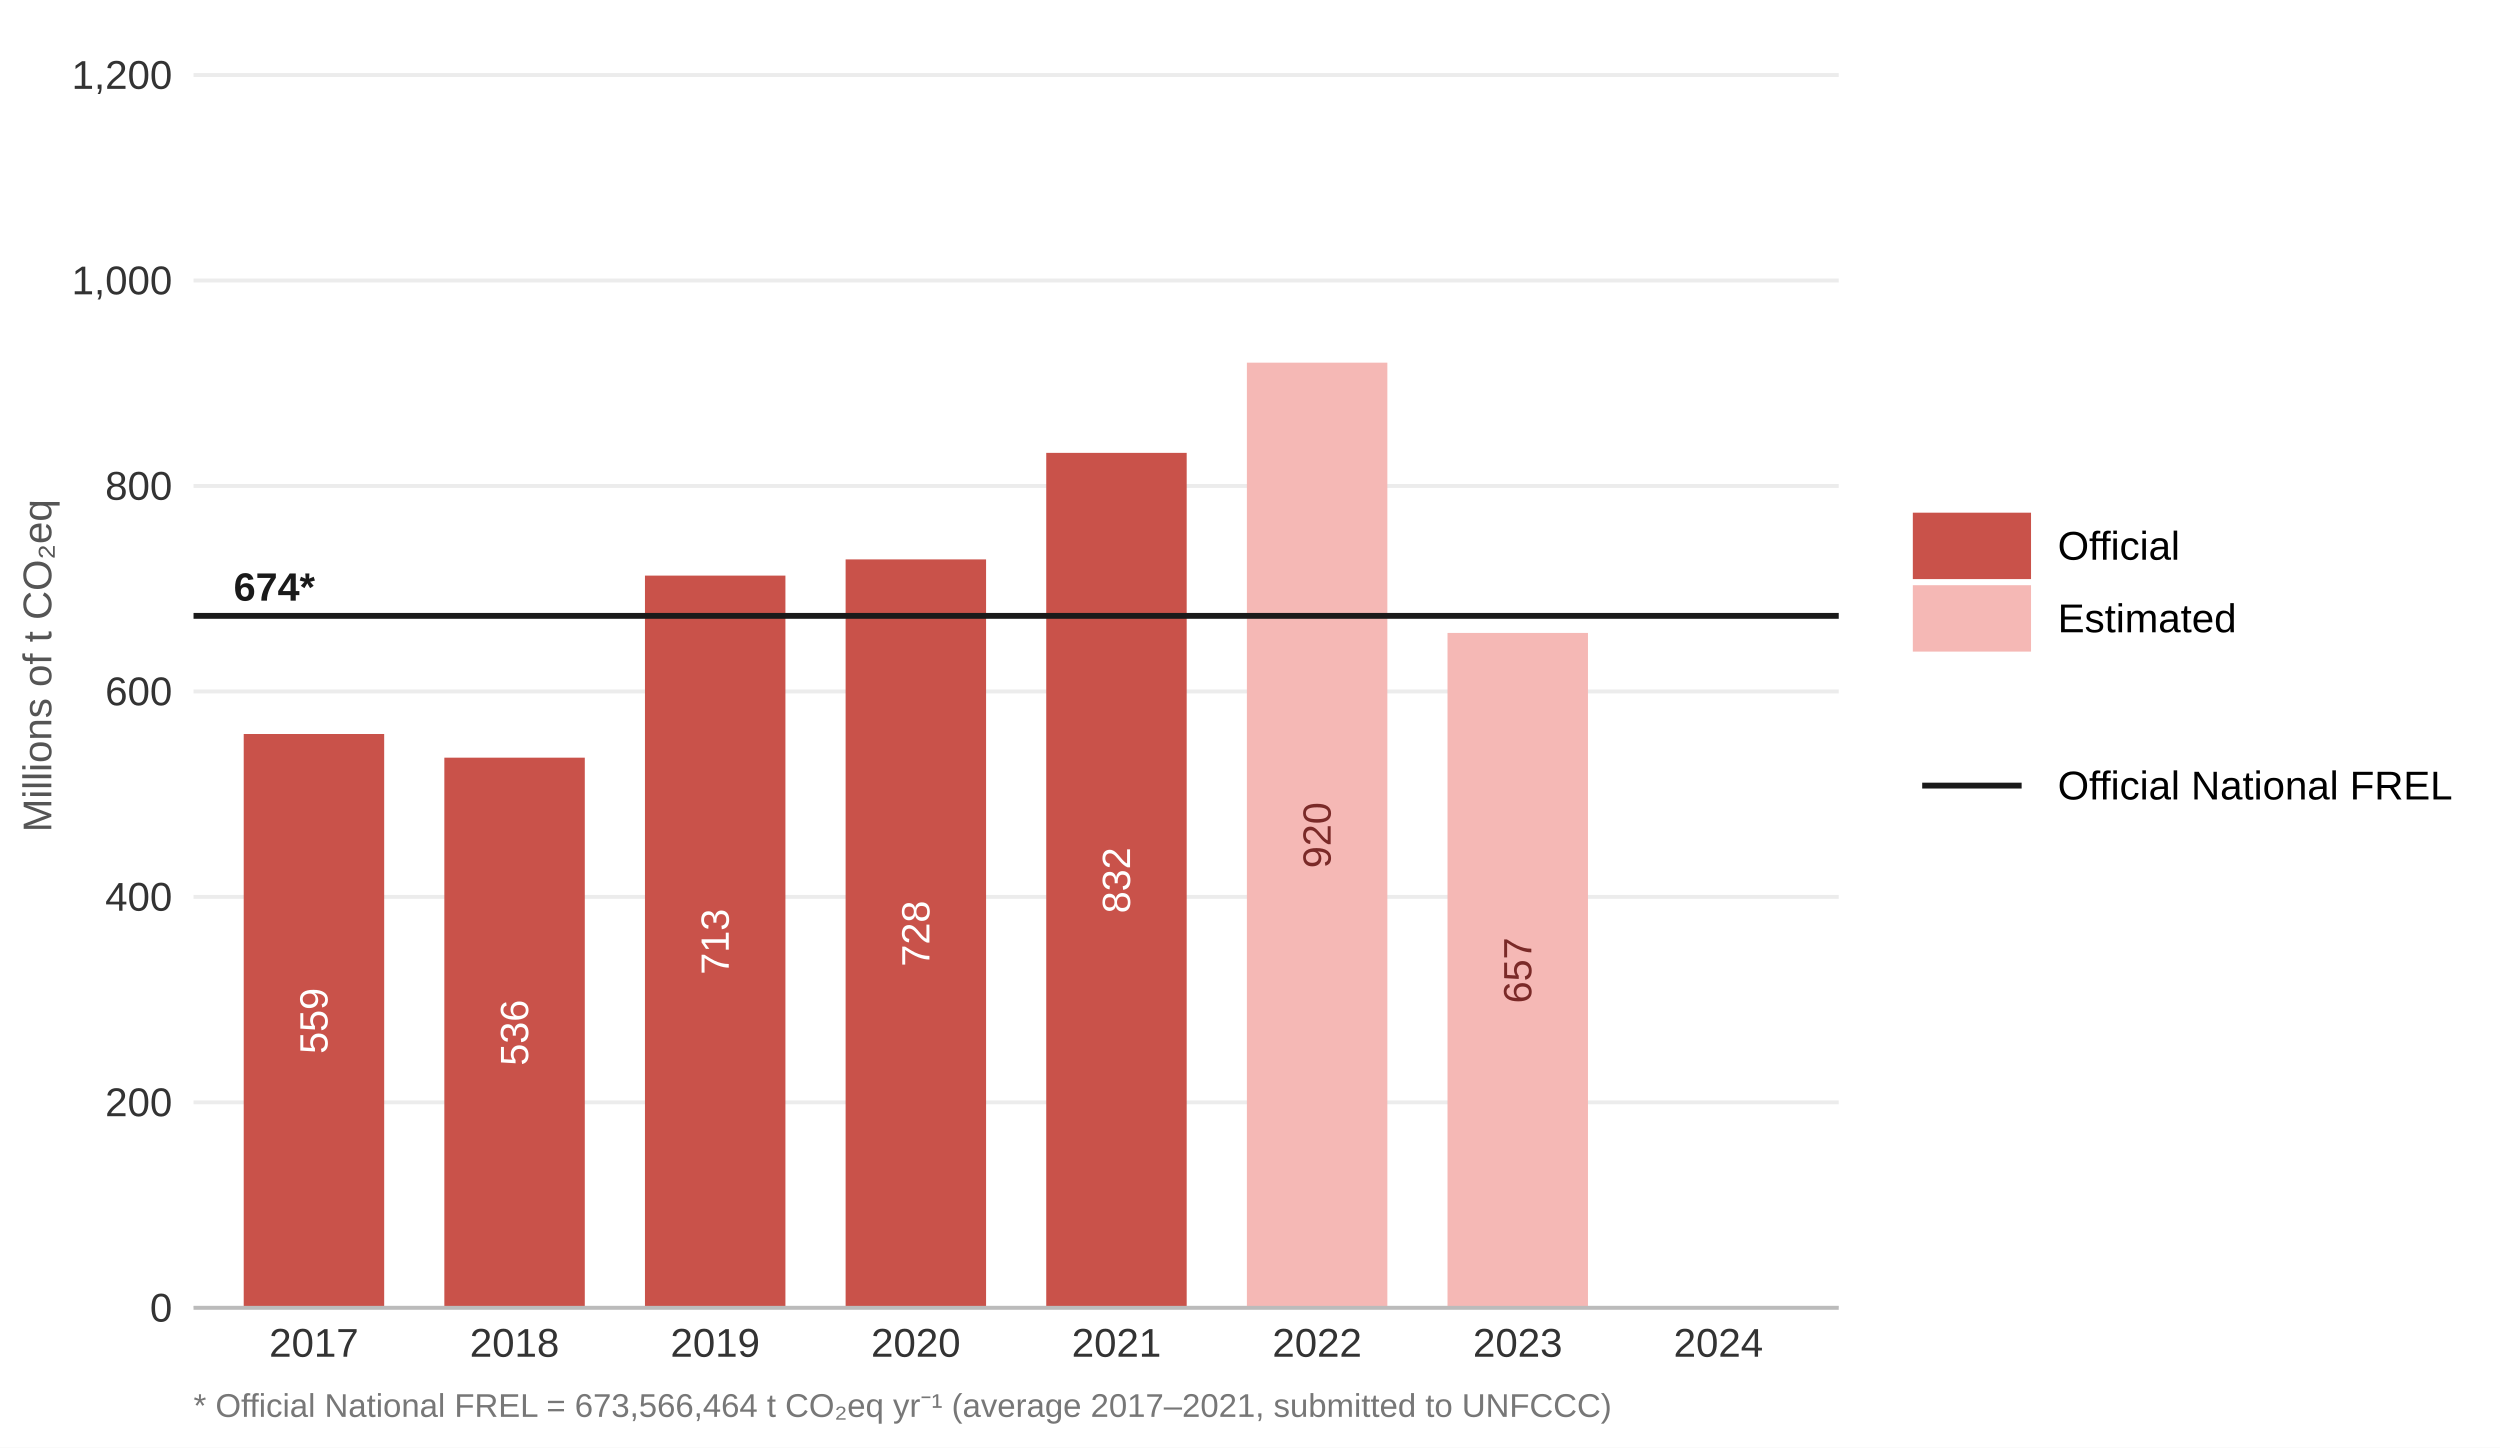
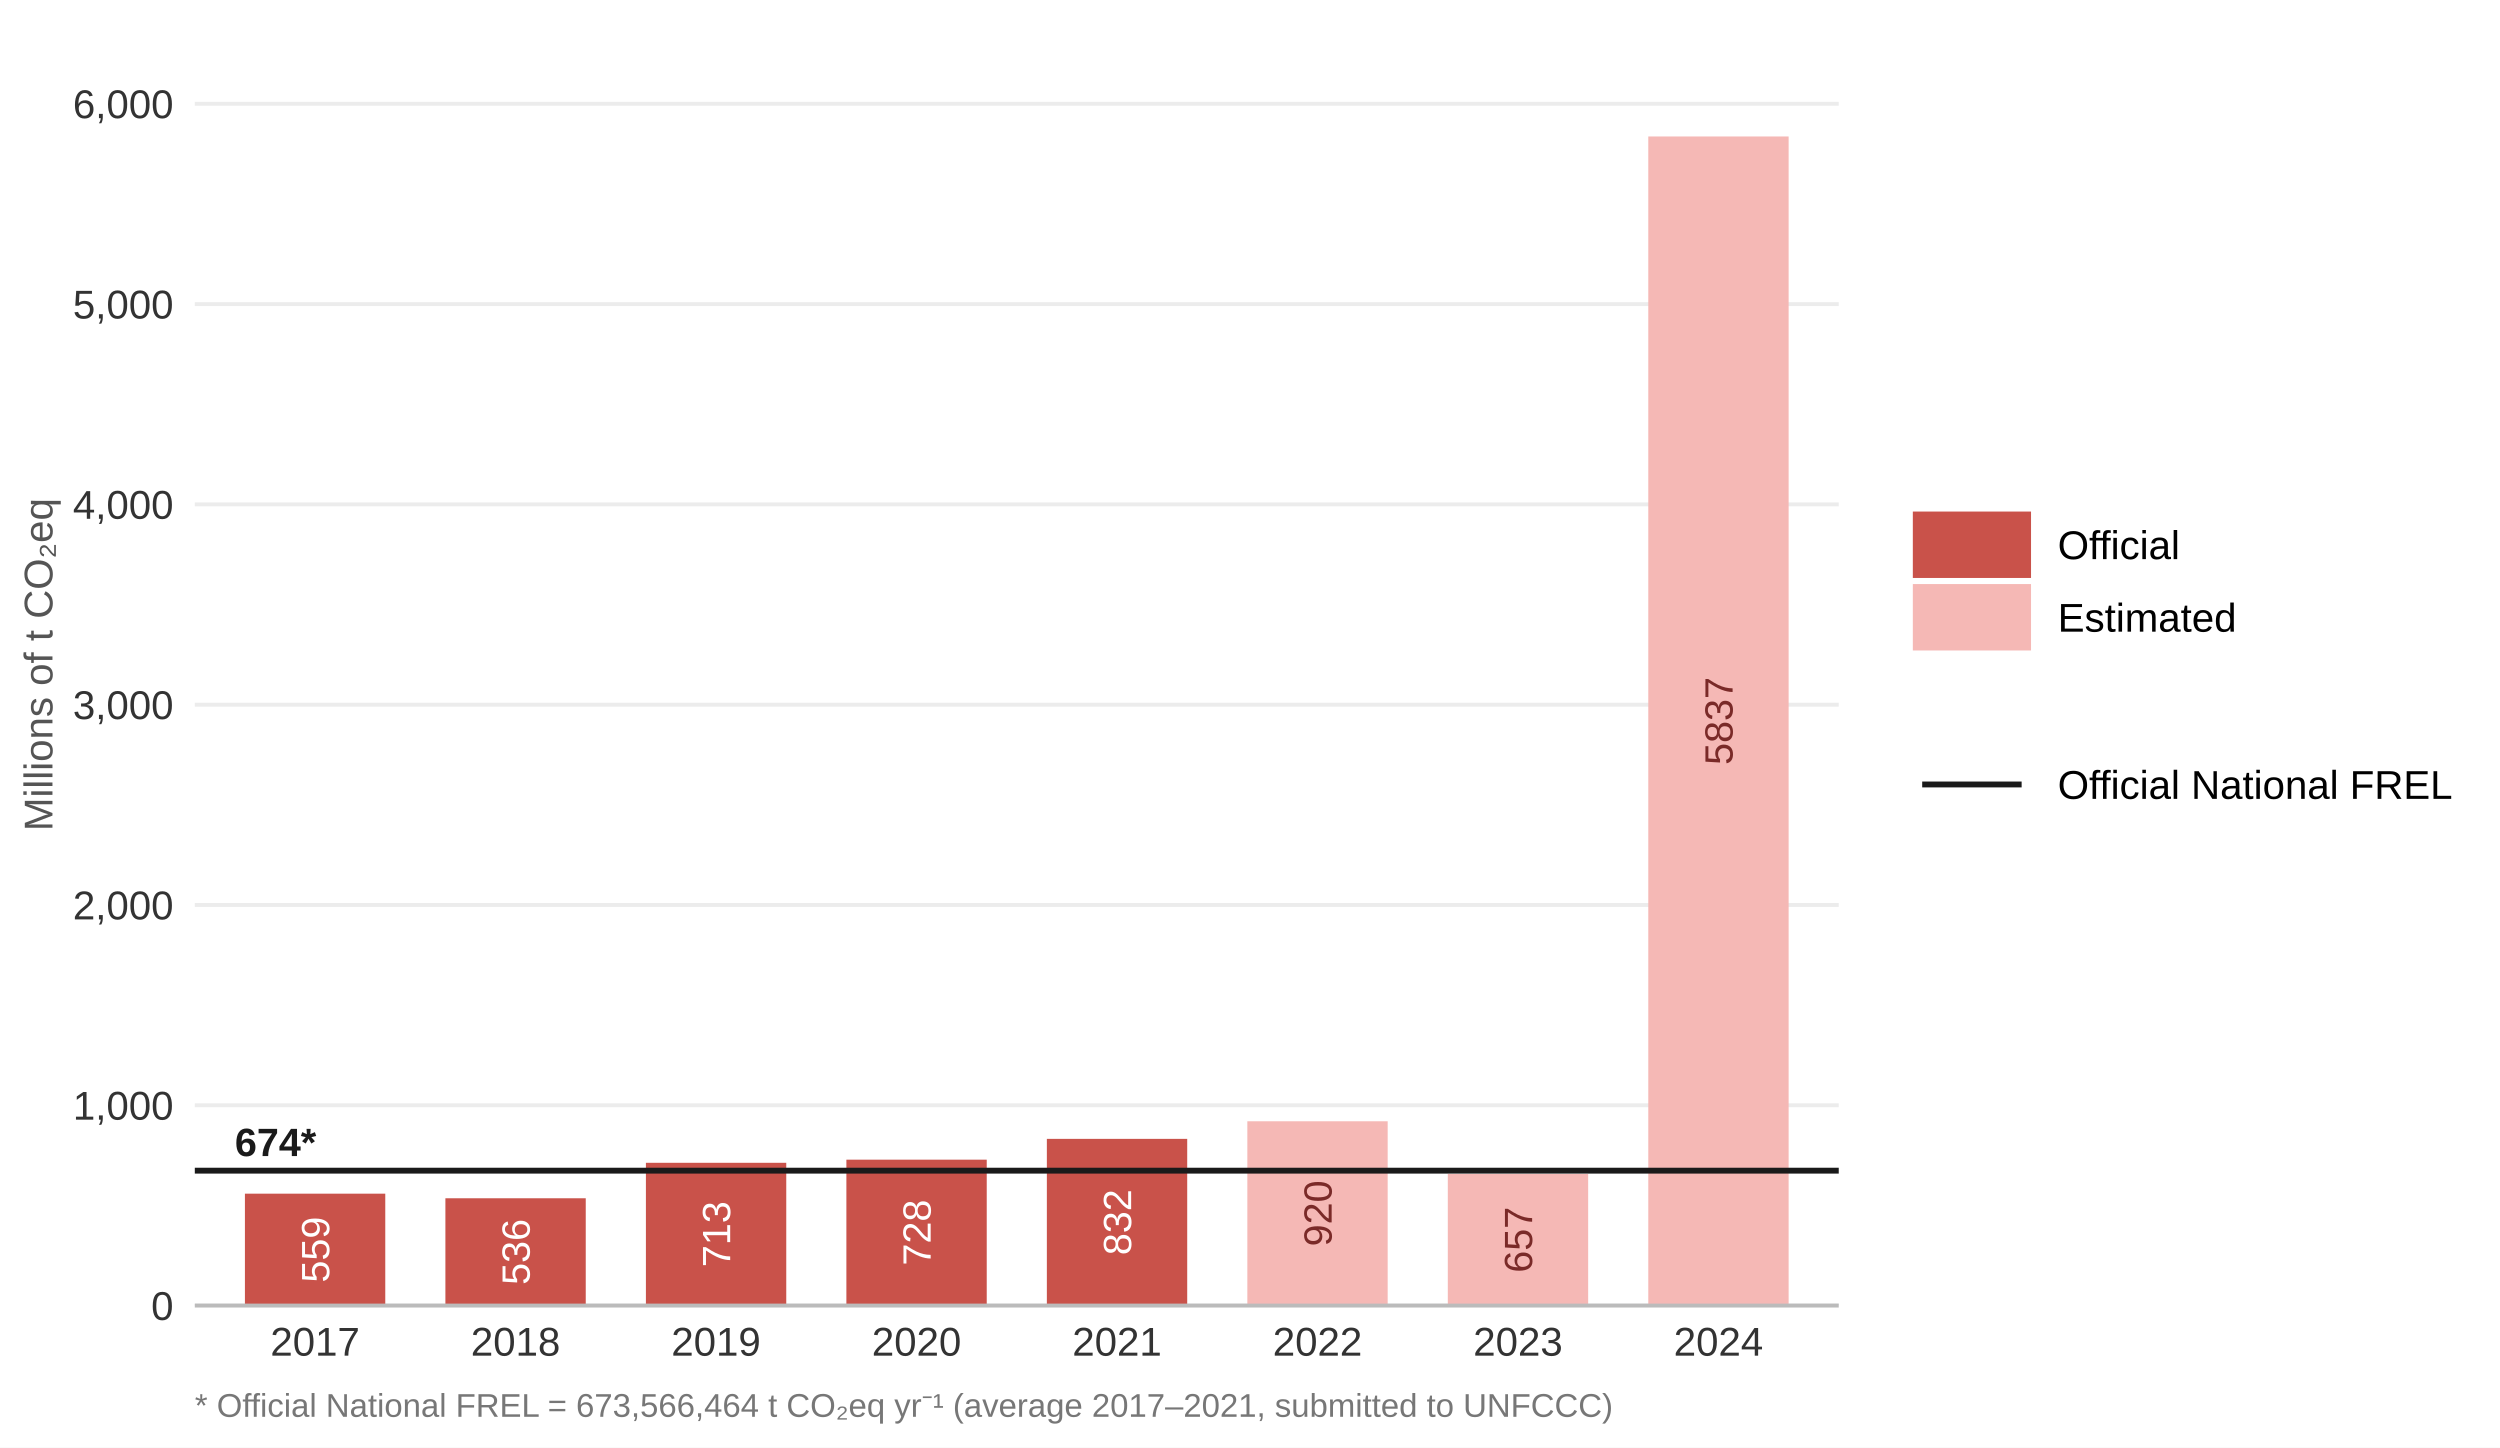
<svg xmlns="http://www.w3.org/2000/svg" width="684.00pt" height="396.00pt" viewBox="0 0 684.00 396.00">
  <g class="svglite">
    <defs>
      <style type="text/css">
    .svglite line, .svglite polyline, .svglite polygon, .svglite path, .svglite rect, .svglite circle {
      fill: none;
      stroke: #000000;
      stroke-linecap: round;
      stroke-linejoin: round;
      stroke-miterlimit: 10.00;
    }
    .svglite text {
      white-space: pre;
    }
    .svglite g.glyphgroup path {
      fill: inherit;
      stroke: none;
    }
  </style>
    </defs>
    <rect width="100%" height="100%" style="stroke: none; fill: #FFFFFF;" />
    <defs>
      <clipPath id="cpMC4wMHw2ODQuMDB8MC4wMHwzOTYuMDA=">
        <rect x="0.00" y="0.00" width="684.00" height="396.00" />
      </clipPath>
    </defs>
    <g clip-path="url(#cpMC4wMHw2ODQuMDB8MC4wMHwzOTYuMDA=)">
-       <rect x="0.00" y="0.00" width="684.00" height="396.00" style="stroke-width: 1.26; stroke: none; fill: #FFFFFF;" />
+       <rect x="0.00" y="0" width="684.00" height="396.00" style="stroke-width: 1.26; stroke: none; fill: #FFFFFF;" />
    </g>
    <defs>
-       <clipPath id="cpNTIuOTV8NTAzLjA4fDYuNDh8MzU3Ljgy">
-         <rect x="52.95" y="6.48" width="450.13" height="351.34" />
+       <clipPath id="cpNTMuMzB8NTAzLjA4fDYuNDh8MzU3LjIw">
+         <rect x="53.30" y="6.48" width="449.78" height="350.72" />
      </clipPath>
    </defs>
-     <g clip-path="url(#cpNTIuOTV8NTAzLjA4fDYuNDh8MzU3Ljgy)">
-       <polyline points="52.95,357.82 503.08,357.82 " style="stroke-width: 1.07; stroke: #ECECEC; stroke-linecap: butt;" />
-       <polyline points="52.95,301.60 503.08,301.60 " style="stroke-width: 1.07; stroke: #ECECEC; stroke-linecap: butt;" />
-       <polyline points="52.95,245.39 503.08,245.39 " style="stroke-width: 1.07; stroke: #ECECEC; stroke-linecap: butt;" />
-       <polyline points="52.95,189.17 503.08,189.17 " style="stroke-width: 1.07; stroke: #ECECEC; stroke-linecap: butt;" />
-       <polyline points="52.95,132.96 503.08,132.96 " style="stroke-width: 1.07; stroke: #ECECEC; stroke-linecap: butt;" />
-       <polyline points="52.95,76.74 503.08,76.74 " style="stroke-width: 1.07; stroke: #ECECEC; stroke-linecap: butt;" />
-       <polyline points="52.95,20.53 503.08,20.53 " style="stroke-width: 1.07; stroke: #ECECEC; stroke-linecap: butt;" />
-       <rect x="66.68" y="200.82" width="38.43" height="157.00" style="stroke-width: 1.26; stroke: none; stroke-linecap: butt; stroke-linejoin: miter; fill: #C9524A;" />
-       <rect x="121.57" y="207.29" width="38.43" height="150.53" style="stroke-width: 1.26; stroke: none; stroke-linecap: butt; stroke-linejoin: miter; fill: #C9524A;" />
-       <rect x="176.46" y="157.49" width="38.43" height="200.33" style="stroke-width: 1.26; stroke: none; stroke-linecap: butt; stroke-linejoin: miter; fill: #C9524A;" />
-       <rect x="231.36" y="153.06" width="38.43" height="204.76" style="stroke-width: 1.26; stroke: none; stroke-linecap: butt; stroke-linejoin: miter; fill: #C9524A;" />
-       <rect x="286.25" y="123.90" width="38.43" height="233.92" style="stroke-width: 1.26; stroke: none; stroke-linecap: butt; stroke-linejoin: miter; fill: #C9524A;" />
-       <rect x="341.15" y="99.23" width="38.43" height="258.59" style="stroke-width: 1.26; stroke: none; stroke-linecap: butt; stroke-linejoin: miter; fill: #F5B8B5;" />
-       <rect x="396.04" y="173.17" width="38.43" height="184.65" style="stroke-width: 1.26; stroke: none; stroke-linecap: butt; stroke-linejoin: miter; fill: #F5B8B5;" />
-       <text transform="translate(89.61,279.32) rotate(-90)" text-anchor="middle" style="font-size: 10.81px;fill: #FFFFFF; font-family: &quot;Liberation Sans&quot;;" textLength="18.00px" lengthAdjust="spacingAndGlyphs">559</text>
-       <text transform="translate(144.50,282.55) rotate(-90)" text-anchor="middle" style="font-size: 10.81px;fill: #FFFFFF; font-family: &quot;Liberation Sans&quot;;" textLength="18.00px" lengthAdjust="spacingAndGlyphs">536</text>
-       <text transform="translate(199.39,257.66) rotate(-90)" text-anchor="middle" style="font-size: 10.81px;fill: #FFFFFF; font-family: &quot;Liberation Sans&quot;;" textLength="18.00px" lengthAdjust="spacingAndGlyphs">713</text>
-       <text transform="translate(254.29,255.44) rotate(-90)" text-anchor="middle" style="font-size: 10.81px;fill: #FFFFFF; font-family: &quot;Liberation Sans&quot;;" textLength="18.00px" lengthAdjust="spacingAndGlyphs">728</text>
-       <text transform="translate(309.18,240.86) rotate(-90)" text-anchor="middle" style="font-size: 10.81px;fill: #FFFFFF; font-family: &quot;Liberation Sans&quot;;" textLength="18.00px" lengthAdjust="spacingAndGlyphs">832</text>
-       <text transform="translate(364.07,228.52) rotate(-90)" text-anchor="middle" style="font-size: 10.81px;fill: #7A2A28; font-family: &quot;Liberation Sans&quot;;" textLength="18.00px" lengthAdjust="spacingAndGlyphs">920</text>
-       <text transform="translate(418.97,265.50) rotate(-90)" text-anchor="middle" style="font-size: 10.81px;fill: #7A2A28; font-family: &quot;Liberation Sans&quot;;" textLength="18.00px" lengthAdjust="spacingAndGlyphs">657</text>
-       <line x1="52.95" y1="168.50" x2="503.08" y2="168.50" style="stroke-width: 1.60; stroke: #1A1A1A; stroke-linecap: butt;" />
-       <text x="63.93" y="164.34" style="font-size: 10.81px; font-weight: bold;fill: #1A1A1A; font-family: &quot;Liberation Sans&quot;;" textLength="22.20px" lengthAdjust="spacingAndGlyphs">674*</text>
+     <g clip-path="url(#cpNTMuMzB8NTAzLjA4fDYuNDh8MzU3LjIw)">
+       <polyline points="53.30,357.20 503.08,357.20 " style="stroke-width: 1.07; stroke: #ECECEC; stroke-linecap: butt;" />
+       <polyline points="53.30,302.40 503.08,302.40 " style="stroke-width: 1.07; stroke: #ECECEC; stroke-linecap: butt;" />
+       <polyline points="53.30,247.60 503.08,247.60 " style="stroke-width: 1.07; stroke: #ECECEC; stroke-linecap: butt;" />
+       <polyline points="53.30,192.80 503.08,192.80 " style="stroke-width: 1.07; stroke: #ECECEC; stroke-linecap: butt;" />
+       <polyline points="53.30,138.00 503.08,138.00 " style="stroke-width: 1.07; stroke: #ECECEC; stroke-linecap: butt;" />
+       <polyline points="53.30,83.20 503.08,83.20 " style="stroke-width: 1.07; stroke: #ECECEC; stroke-linecap: butt;" />
+       <polyline points="53.30,28.40 503.08,28.40 " style="stroke-width: 1.07; stroke: #ECECEC; stroke-linecap: butt;" />
+       <rect x="67.01" y="326.59" width="38.40" height="30.61" style="stroke-width: 1.26; stroke: none; stroke-linecap: butt; stroke-linejoin: miter; fill: #C9524A;" />
+       <rect x="121.86" y="327.85" width="38.40" height="29.35" style="stroke-width: 1.26; stroke: none; stroke-linecap: butt; stroke-linejoin: miter; fill: #C9524A;" />
+       <rect x="176.72" y="318.14" width="38.40" height="39.06" style="stroke-width: 1.26; stroke: none; stroke-linecap: butt; stroke-linejoin: miter; fill: #C9524A;" />
+       <rect x="231.57" y="317.28" width="38.40" height="39.92" style="stroke-width: 1.26; stroke: none; stroke-linecap: butt; stroke-linejoin: miter; fill: #C9524A;" />
+       <rect x="286.42" y="311.59" width="38.40" height="45.61" style="stroke-width: 1.26; stroke: none; stroke-linecap: butt; stroke-linejoin: miter; fill: #C9524A;" />
+       <rect x="341.27" y="306.78" width="38.40" height="50.42" style="stroke-width: 1.26; stroke: none; stroke-linecap: butt; stroke-linejoin: miter; fill: #F5B8B5;" />
+       <rect x="396.12" y="321.20" width="38.40" height="36.00" style="stroke-width: 1.26; stroke: none; stroke-linecap: butt; stroke-linejoin: miter; fill: #F5B8B5;" />
+       <rect x="450.97" y="37.33" width="38.40" height="319.87" style="stroke-width: 1.26; stroke: none; stroke-linecap: butt; stroke-linejoin: miter; fill: #F5B8B5;" />
+       <text transform="translate(90.08,341.90) rotate(-90)" text-anchor="middle" style="font-size: 10.81px;fill: #FFFFFF; font-family: &quot;Arial&quot;;" textLength="18.00px" lengthAdjust="spacingAndGlyphs">559</text>
+       <text transform="translate(144.93,342.53) rotate(-90)" text-anchor="middle" style="font-size: 10.81px;fill: #FFFFFF; font-family: &quot;Arial&quot;;" textLength="18.00px" lengthAdjust="spacingAndGlyphs">536</text>
+       <text transform="translate(199.78,337.67) rotate(-90)" text-anchor="middle" style="font-size: 10.81px;fill: #FFFFFF; font-family: &quot;Arial&quot;;" textLength="18.00px" lengthAdjust="spacingAndGlyphs">713</text>
+       <text transform="translate(254.63,337.24) rotate(-90)" text-anchor="middle" style="font-size: 10.81px;fill: #FFFFFF; font-family: &quot;Arial&quot;;" textLength="18.00px" lengthAdjust="spacingAndGlyphs">728</text>
+       <text transform="translate(309.48,334.40) rotate(-90)" text-anchor="middle" style="font-size: 10.81px;fill: #FFFFFF; font-family: &quot;Arial&quot;;" textLength="18.00px" lengthAdjust="spacingAndGlyphs">832</text>
+       <text transform="translate(364.34,331.99) rotate(-90)" text-anchor="middle" style="font-size: 10.81px;fill: #7A2A28; font-family: &quot;Arial&quot;;" textLength="18.00px" lengthAdjust="spacingAndGlyphs">920</text>
+       <text transform="translate(419.19,339.20) rotate(-90)" text-anchor="middle" style="font-size: 10.81px;fill: #7A2A28; font-family: &quot;Arial&quot;;" textLength="18.00px" lengthAdjust="spacingAndGlyphs">657</text>
+       <text transform="translate(474.04,197.26) rotate(-90)" text-anchor="middle" style="font-size: 10.81px;fill: #7A2A28; font-family: &quot;Arial&quot;;" textLength="24.00px" lengthAdjust="spacingAndGlyphs">5837</text>
+       <line x1="53.30" y1="320.29" x2="503.08" y2="320.29" style="stroke-width: 1.60; stroke: #1A1A1A; stroke-linecap: butt;" />
+       <text x="64.27" y="316.30" style="font-size: 10.81px; font-weight: bold;fill: #1A1A1A; font-family: &quot;Arial&quot;;" textLength="22.20px" lengthAdjust="spacingAndGlyphs">674*</text>
    </g>
    <g clip-path="url(#cpMC4wMHw2ODQuMDB8MC4wMHwzOTYuMDA=)">
-       <text x="47.13" y="361.60" text-anchor="end" style="font-size: 11.00px;fill: #333333; font-family: &quot;Liberation Sans&quot;;" textLength="6.12px" lengthAdjust="spacingAndGlyphs">0</text>
-       <text x="47.13" y="305.39" text-anchor="end" style="font-size: 11.00px;fill: #333333; font-family: &quot;Liberation Sans&quot;;" textLength="18.38px" lengthAdjust="spacingAndGlyphs">200</text>
-       <text x="47.13" y="249.17" text-anchor="end" style="font-size: 11.00px;fill: #333333; font-family: &quot;Liberation Sans&quot;;" textLength="18.38px" lengthAdjust="spacingAndGlyphs">400</text>
-       <text x="47.13" y="192.96" text-anchor="end" style="font-size: 11.00px;fill: #333333; font-family: &quot;Liberation Sans&quot;;" textLength="18.38px" lengthAdjust="spacingAndGlyphs">600</text>
-       <text x="47.13" y="136.74" text-anchor="end" style="font-size: 11.00px;fill: #333333; font-family: &quot;Liberation Sans&quot;;" textLength="18.38px" lengthAdjust="spacingAndGlyphs">800</text>
-       <text x="47.13" y="80.53" text-anchor="end" style="font-size: 11.00px;fill: #333333; font-family: &quot;Liberation Sans&quot;;" textLength="27.56px" lengthAdjust="spacingAndGlyphs">1,000</text>
-       <text x="47.13" y="24.31" text-anchor="end" style="font-size: 11.00px;fill: #333333; font-family: &quot;Liberation Sans&quot;;" textLength="27.56px" lengthAdjust="spacingAndGlyphs">1,200</text>
-       <polyline points="52.95,357.82 503.08,357.82 " style="stroke-width: 1.07; stroke: #BBBBBB; stroke-linecap: butt;" />
-       <text x="85.89" y="371.21" text-anchor="middle" style="font-size: 11.00px;fill: #333333; font-family: &quot;Liberation Sans&quot;;" textLength="24.50px" lengthAdjust="spacingAndGlyphs">2017</text>
-       <text x="140.78" y="371.21" text-anchor="middle" style="font-size: 11.00px;fill: #333333; font-family: &quot;Liberation Sans&quot;;" textLength="24.50px" lengthAdjust="spacingAndGlyphs">2018</text>
-       <text x="195.68" y="371.21" text-anchor="middle" style="font-size: 11.00px;fill: #333333; font-family: &quot;Liberation Sans&quot;;" textLength="24.50px" lengthAdjust="spacingAndGlyphs">2019</text>
-       <text x="250.57" y="371.21" text-anchor="middle" style="font-size: 11.00px;fill: #333333; font-family: &quot;Liberation Sans&quot;;" textLength="24.50px" lengthAdjust="spacingAndGlyphs">2020</text>
-       <text x="305.47" y="371.21" text-anchor="middle" style="font-size: 11.00px;fill: #333333; font-family: &quot;Liberation Sans&quot;;" textLength="24.50px" lengthAdjust="spacingAndGlyphs">2021</text>
-       <text x="360.36" y="371.21" text-anchor="middle" style="font-size: 11.00px;fill: #333333; font-family: &quot;Liberation Sans&quot;;" textLength="24.50px" lengthAdjust="spacingAndGlyphs">2022</text>
-       <text x="415.25" y="371.21" text-anchor="middle" style="font-size: 11.00px;fill: #333333; font-family: &quot;Liberation Sans&quot;;" textLength="24.50px" lengthAdjust="spacingAndGlyphs">2023</text>
-       <text x="470.15" y="371.21" text-anchor="middle" style="font-size: 11.00px;fill: #333333; font-family: &quot;Liberation Sans&quot;;" textLength="24.50px" lengthAdjust="spacingAndGlyphs">2024</text>
-       <text transform="translate(14.04,182.15) rotate(-90)" text-anchor="middle" style="font-size: 11.00px;fill: #555555; font-family: &quot;Liberation Sans&quot;;" textLength="91.11px" lengthAdjust="spacingAndGlyphs">Millions of t CO₂eq</text>
-       <rect x="523.35" y="140.27" width="32.34" height="18.17" style="stroke-width: 1.26; stroke: none; stroke-linecap: butt; stroke-linejoin: miter; fill: #C9524A;" />
-       <rect x="523.35" y="160.11" width="32.34" height="18.17" style="stroke-width: 1.26; stroke: none; stroke-linecap: butt; stroke-linejoin: miter; fill: #F5B8B5;" />
-       <text x="563.00" y="153.14" style="font-size: 11.00px; font-family: &quot;Liberation Sans&quot;;" textLength="33.42px" lengthAdjust="spacingAndGlyphs">Official</text>
-       <text x="563.00" y="172.98" style="font-size: 11.00px; font-family: &quot;Liberation Sans&quot;;" textLength="48.94px" lengthAdjust="spacingAndGlyphs">Estimated</text>
-       <line x1="525.91" y1="214.94" x2="553.12" y2="214.94" style="stroke-width: 1.60; stroke: #1A1A1A; stroke-linecap: butt;" />
-       <text x="563.00" y="218.73" style="font-size: 11.00px; font-family: &quot;Liberation Sans&quot;;" textLength="108.05px" lengthAdjust="spacingAndGlyphs">Official National FREL</text>
-       <text x="52.95" y="387.66" style="font-size: 9.00px;fill: #777777; font-family: &quot;Liberation Sans&quot;;" textLength="387.77px" lengthAdjust="spacingAndGlyphs">* Official National FREL = 673,566,464 t CO₂eq yr⁻¹ (average 2017–2021, submitted to UNFCCC)</text>
+       <text x="47.47" y="361.14" text-anchor="end" style="font-size: 11.00px;fill: #333333; font-family: &quot;Arial&quot;;" textLength="6.12px" lengthAdjust="spacingAndGlyphs">0</text>
+       <text x="47.47" y="306.34" text-anchor="end" style="font-size: 11.00px;fill: #333333; font-family: &quot;Arial&quot;;" textLength="27.56px" lengthAdjust="spacingAndGlyphs">1,000</text>
+       <text x="47.47" y="251.54" text-anchor="end" style="font-size: 11.00px;fill: #333333; font-family: &quot;Arial&quot;;" textLength="27.56px" lengthAdjust="spacingAndGlyphs">2,000</text>
+       <text x="47.47" y="196.74" text-anchor="end" style="font-size: 11.00px;fill: #333333; font-family: &quot;Arial&quot;;" textLength="27.56px" lengthAdjust="spacingAndGlyphs">3,000</text>
+       <text x="47.47" y="141.94" text-anchor="end" style="font-size: 11.00px;fill: #333333; font-family: &quot;Arial&quot;;" textLength="27.56px" lengthAdjust="spacingAndGlyphs">4,000</text>
+       <text x="47.47" y="87.14" text-anchor="end" style="font-size: 11.00px;fill: #333333; font-family: &quot;Arial&quot;;" textLength="27.56px" lengthAdjust="spacingAndGlyphs">5,000</text>
+       <text x="47.47" y="32.33" text-anchor="end" style="font-size: 11.00px;fill: #333333; font-family: &quot;Arial&quot;;" textLength="27.56px" lengthAdjust="spacingAndGlyphs">6,000</text>
+       <polyline points="53.30,357.20 503.08,357.20 " style="stroke-width: 1.07; stroke: #BBBBBB; stroke-linecap: butt;" />
+       <text x="86.21" y="370.91" text-anchor="middle" style="font-size: 11.00px;fill: #333333; font-family: &quot;Arial&quot;;" textLength="24.50px" lengthAdjust="spacingAndGlyphs">2017</text>
+       <text x="141.06" y="370.91" text-anchor="middle" style="font-size: 11.00px;fill: #333333; font-family: &quot;Arial&quot;;" textLength="24.50px" lengthAdjust="spacingAndGlyphs">2018</text>
+       <text x="195.91" y="370.91" text-anchor="middle" style="font-size: 11.00px;fill: #333333; font-family: &quot;Arial&quot;;" textLength="24.50px" lengthAdjust="spacingAndGlyphs">2019</text>
+       <text x="250.77" y="370.91" text-anchor="middle" style="font-size: 11.00px;fill: #333333; font-family: &quot;Arial&quot;;" textLength="24.50px" lengthAdjust="spacingAndGlyphs">2020</text>
+       <text x="305.62" y="370.91" text-anchor="middle" style="font-size: 11.00px;fill: #333333; font-family: &quot;Arial&quot;;" textLength="24.50px" lengthAdjust="spacingAndGlyphs">2021</text>
+       <text x="360.47" y="370.91" text-anchor="middle" style="font-size: 11.00px;fill: #333333; font-family: &quot;Arial&quot;;" textLength="24.50px" lengthAdjust="spacingAndGlyphs">2022</text>
+       <text x="415.32" y="370.91" text-anchor="middle" style="font-size: 11.00px;fill: #333333; font-family: &quot;Arial&quot;;" textLength="24.50px" lengthAdjust="spacingAndGlyphs">2023</text>
+       <text x="470.17" y="370.91" text-anchor="middle" style="font-size: 11.00px;fill: #333333; font-family: &quot;Arial&quot;;" textLength="24.50px" lengthAdjust="spacingAndGlyphs">2024</text>
+       <text transform="translate(14.35,181.84) rotate(-90)" text-anchor="middle" style="font-size: 11.00px;fill: #555555; font-family: &quot;Arial&quot;;" textLength="89.91px" lengthAdjust="spacingAndGlyphs">Millions of t CO₂eq</text>
+       <rect x="523.35" y="139.96" width="32.34" height="18.17" style="stroke-width: 1.26; stroke: none; stroke-linecap: butt; stroke-linejoin: miter; fill: #C9524A;" />
+       <rect x="523.35" y="159.80" width="32.34" height="18.17" style="stroke-width: 1.26; stroke: none; stroke-linecap: butt; stroke-linejoin: miter; fill: #F5B8B5;" />
+       <text x="563.00" y="152.98" style="font-size: 11.00px; font-family: &quot;Arial&quot;;" textLength="33.42px" lengthAdjust="spacingAndGlyphs">Official</text>
+       <text x="563.00" y="172.83" style="font-size: 11.00px; font-family: &quot;Arial&quot;;" textLength="48.94px" lengthAdjust="spacingAndGlyphs">Estimated</text>
+       <line x1="525.91" y1="214.63" x2="553.12" y2="214.63" style="stroke-width: 1.60; stroke: #1A1A1A; stroke-linecap: butt;" />
+       <text x="563.00" y="218.57" style="font-size: 11.00px; font-family: &quot;Arial&quot;;" textLength="108.05px" lengthAdjust="spacingAndGlyphs">Official National FREL</text>
+       <text x="53.30" y="387.64" style="font-size: 9.00px;fill: #777777; font-family: &quot;Arial&quot;;" textLength="385.27px" lengthAdjust="spacingAndGlyphs">* Official National FREL = 673,566,464 t CO₂eq yr⁻¹ (average 2017–2021, submitted to UNFCCC)</text>
    </g>
  </g>
</svg>
